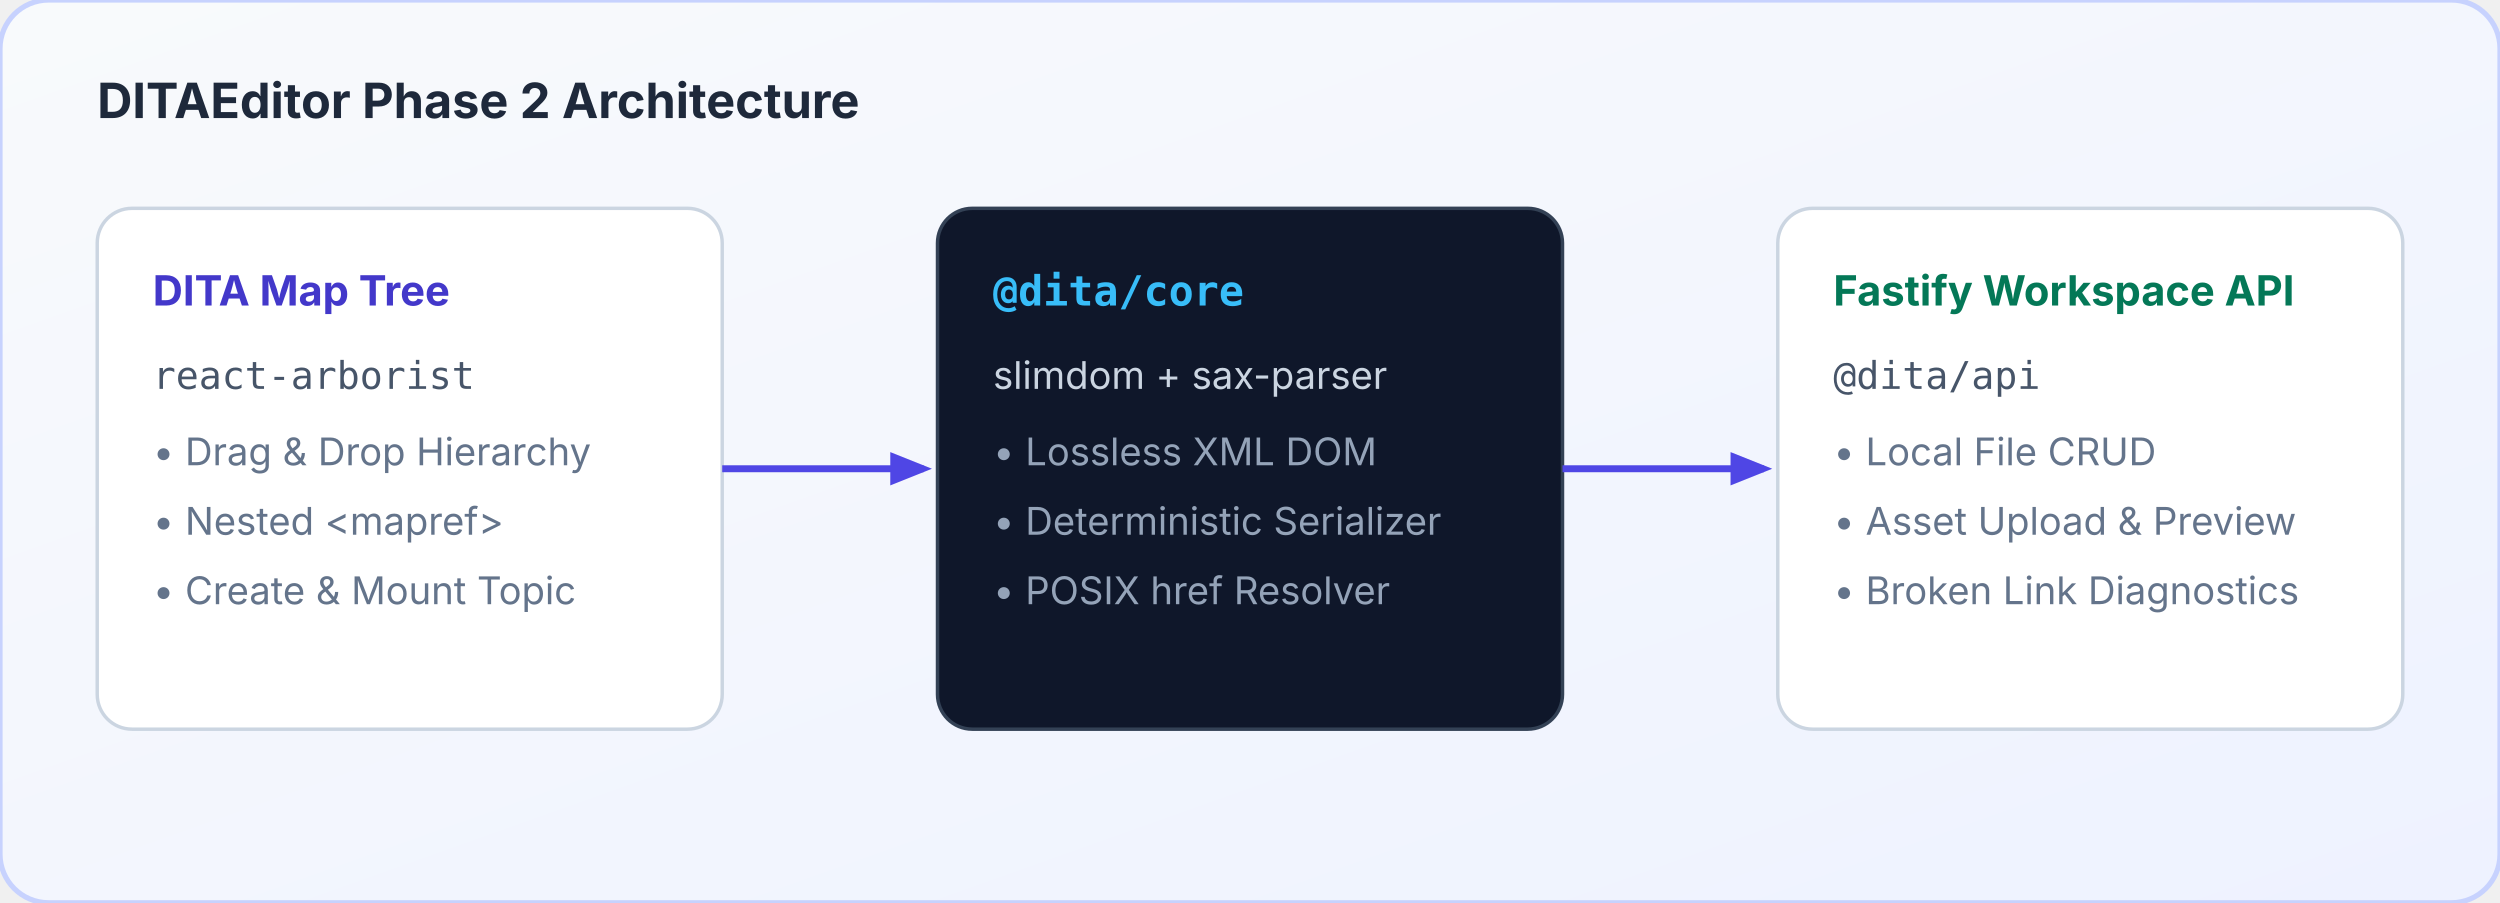
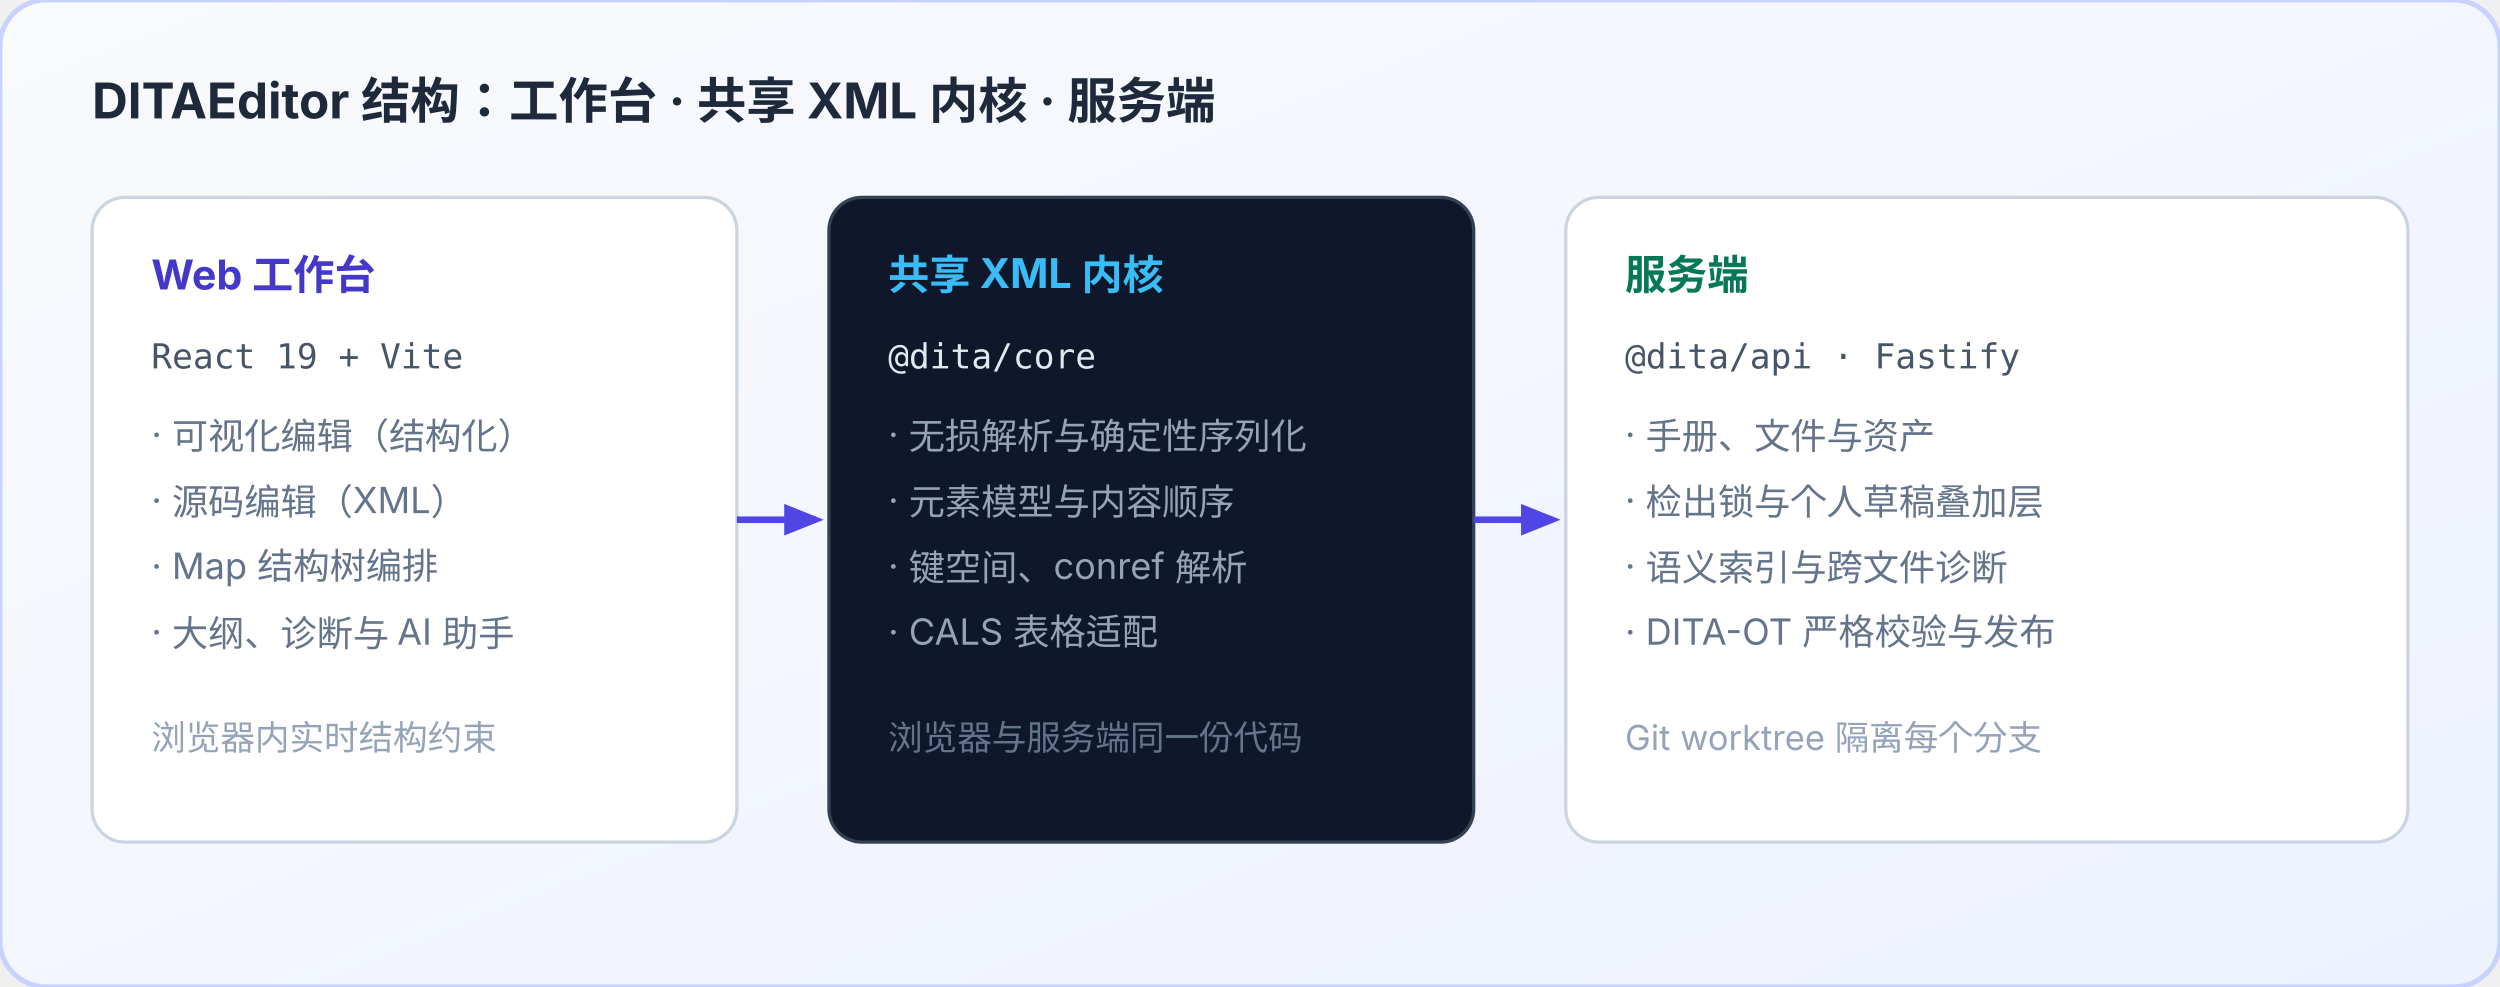
- <svg xmlns="http://www.w3.org/2000/svg" viewBox="0 0 720 260" width="720" height="260">
+ <svg xmlns="http://www.w3.org/2000/svg" viewBox="0 0 760 300" width="760" height="300">
  <defs>
    <linearGradient id="bg" x1="0" y1="0" x2="1" y2="1">
      <stop offset="0%" stop-color="#f8fafc" />
      <stop offset="100%" stop-color="#eef2ff" />
    </linearGradient>
    <marker id="arrow" viewBox="0 0 10 10" refX="8" refY="5" markerWidth="6" markerHeight="6" orient="auto-start-reverse">
      <path d="M 0 1 L 10 5 L 0 9 z" fill="#4f46e5" />
    </marker>
  </defs>
-   <rect width="720" height="260" rx="14" fill="url(#bg)" stroke="#c7d2fe" stroke-width="1.5" />
-   <text x="28" y="34" font-family="Inter, system-ui, sans-serif" font-size="14" font-weight="700" fill="#1e293b">DITAEditor Phase 2 Architecture</text>
-   <rect x="28" y="60" width="180" height="150" rx="10" fill="#ffffff" stroke="#cbd5e1" />
-   <text x="44" y="88" font-family="Inter, system-ui, sans-serif" font-size="12" font-weight="700" fill="#4338ca">DITA Map Tree</text>
-   <text x="44" y="112" font-family="monospace" font-size="11" fill="#475569">react-arborist</text>
-   <text x="44" y="134" font-family="Inter, system-ui, sans-serif" font-size="11" fill="#64748b">• Drag &amp; Drop Hierarchy</text>
-   <text x="44" y="154" font-family="Inter, system-ui, sans-serif" font-size="11" fill="#64748b">• Nested &lt;mapref&gt;</text>
-   <text x="44" y="174" font-family="Inter, system-ui, sans-serif" font-size="11" fill="#64748b">• Create &amp; Mount Topic</text>
-   <rect x="270" y="60" width="180" height="150" rx="10" fill="#0f172a" stroke="#334155" />
-   <text x="286" y="88" font-family="monospace" font-size="12" font-weight="700" fill="#38bdf8">@dita/core</text>
-   <text x="286" y="112" font-family="Inter, system-ui, sans-serif" font-size="11" fill="#cbd5e1">slimdom + sax-parser</text>
-   <text x="286" y="134" font-family="Inter, system-ui, sans-serif" font-size="11" fill="#94a3b8">• Lossless XML DOM</text>
-   <text x="286" y="154" font-family="Inter, system-ui, sans-serif" font-size="11" fill="#94a3b8">• Deterministic Serializer</text>
-   <text x="286" y="174" font-family="Inter, system-ui, sans-serif" font-size="11" fill="#94a3b8">• POSIX href Resolver</text>
-   <rect x="512" y="60" width="180" height="150" rx="10" fill="#ffffff" stroke="#cbd5e1" />
-   <text x="528" y="88" font-family="Inter, system-ui, sans-serif" font-size="12" font-weight="700" fill="#047857">Fastify Workspace API</text>
-   <text x="528" y="112" font-family="monospace" font-size="11" fill="#475569">@dita/api</text>
-   <text x="528" y="134" font-family="Inter, system-ui, sans-serif" font-size="11" fill="#64748b">• Local File CRUD</text>
-   <text x="528" y="154" font-family="Inter, system-ui, sans-serif" font-size="11" fill="#64748b">• Asset Upload &amp; Preview</text>
-   <text x="528" y="174" font-family="Inter, system-ui, sans-serif" font-size="11" fill="#64748b">• Broken Link Diagnostics</text>
-   <line x1="208" y1="135" x2="266" y2="135" stroke="#4f46e5" stroke-width="2" marker-end="url(#arrow)" />
-   <line x1="450" y1="135" x2="508" y2="135" stroke="#4f46e5" stroke-width="2" marker-end="url(#arrow)" />
+   <rect width="760" height="300" rx="14" fill="url(#bg)" stroke="#c7d2fe" stroke-width="1.5" />
+   <text x="28" y="36" font-family="Inter, system-ui, sans-serif" font-size="15" font-weight="700" fill="#1e293b">DITAEditor 结构：工作台 · 共享 XML 内核 · 服务端</text>
+   <rect x="28" y="60" width="196" height="196" rx="10" fill="#ffffff" stroke="#cbd5e1" />
+   <text x="46" y="88" font-family="Inter, system-ui, sans-serif" font-size="12.5" font-weight="700" fill="#4338ca">Web 工作台</text>
+   <text x="46" y="112" font-family="monospace" font-size="10.5" fill="#475569">React 19 + Vite</text>
+   <text x="46" y="136" font-family="Inter, system-ui, sans-serif" font-size="11" fill="#64748b">· 可视化编辑（结构化）</text>
+   <text x="46" y="156" font-family="Inter, system-ui, sans-serif" font-size="11" fill="#64748b">· 源码编辑（XML）</text>
+   <text x="46" y="176" font-family="Inter, system-ui, sans-serif" font-size="11" fill="#64748b">· Map 结构树编排</text>
+   <text x="46" y="196" font-family="Inter, system-ui, sans-serif" font-size="11" fill="#64748b">· 大纲、诊断与 AI 助手</text>
+   <text x="46" y="228" font-family="Inter, system-ui, sans-serif" font-size="10.5" fill="#94a3b8">浏览器内实时结构约束</text>
+   <rect x="252" y="60" width="196" height="196" rx="10" fill="#0f172a" stroke="#334155" />
+   <text x="270" y="88" font-family="Inter, system-ui, sans-serif" font-size="12.5" font-weight="700" fill="#38bdf8">共享 XML 内核</text>
+   <text x="270" y="112" font-family="monospace" font-size="10.5" fill="#e2e8f0">@dita/core</text>
+   <text x="270" y="136" font-family="Inter, system-ui, sans-serif" font-size="11" fill="#94a3b8">· 无损解析与确定性序列化</text>
+   <text x="270" y="156" font-family="Inter, system-ui, sans-serif" font-size="11" fill="#94a3b8">· 元素模型与内容顺序</text>
+   <text x="270" y="176" font-family="Inter, system-ui, sans-serif" font-size="11" fill="#94a3b8">· 键空间、conref 解析</text>
+   <text x="270" y="196" font-family="Inter, system-ui, sans-serif" font-size="11" fill="#94a3b8">· CALS 表格适配</text>
+   <text x="270" y="228" font-family="Inter, system-ui, sans-serif" font-size="10.5" fill="#64748b">浏览器与服务端同一份代码</text>
+   <rect x="476" y="60" width="256" height="196" rx="10" fill="#ffffff" stroke="#cbd5e1" />
+   <text x="494" y="88" font-family="Inter, system-ui, sans-serif" font-size="12.5" font-weight="700" fill="#047857">服务端</text>
+   <text x="494" y="112" font-family="monospace" font-size="10.5" fill="#475569">@dita/api · Fastify</text>
+   <text x="494" y="136" font-family="Inter, system-ui, sans-serif" font-size="11" fill="#64748b">· 手册、文件与资产</text>
+   <text x="494" y="156" font-family="Inter, system-ui, sans-serif" font-size="11" fill="#64748b">· 检出锁与个人草稿叠加层</text>
+   <text x="494" y="176" font-family="Inter, system-ui, sans-serif" font-size="11" fill="#64748b">· 语义索引与跨文件诊断</text>
+   <text x="494" y="196" font-family="Inter, system-ui, sans-serif" font-size="11" fill="#64748b">· DITA-OT 严格校验与发布</text>
+   <text x="494" y="228" font-family="Inter, system-ui, sans-serif" font-size="10.5" fill="#94a3b8">Git worktree 隔离每个分支</text>
+   <line x1="224" y1="158" x2="248" y2="158" stroke="#4f46e5" stroke-width="2" marker-end="url(#arrow)" />
+   <line x1="448" y1="158" x2="472" y2="158" stroke="#4f46e5" stroke-width="2" marker-end="url(#arrow)" />
</svg>
